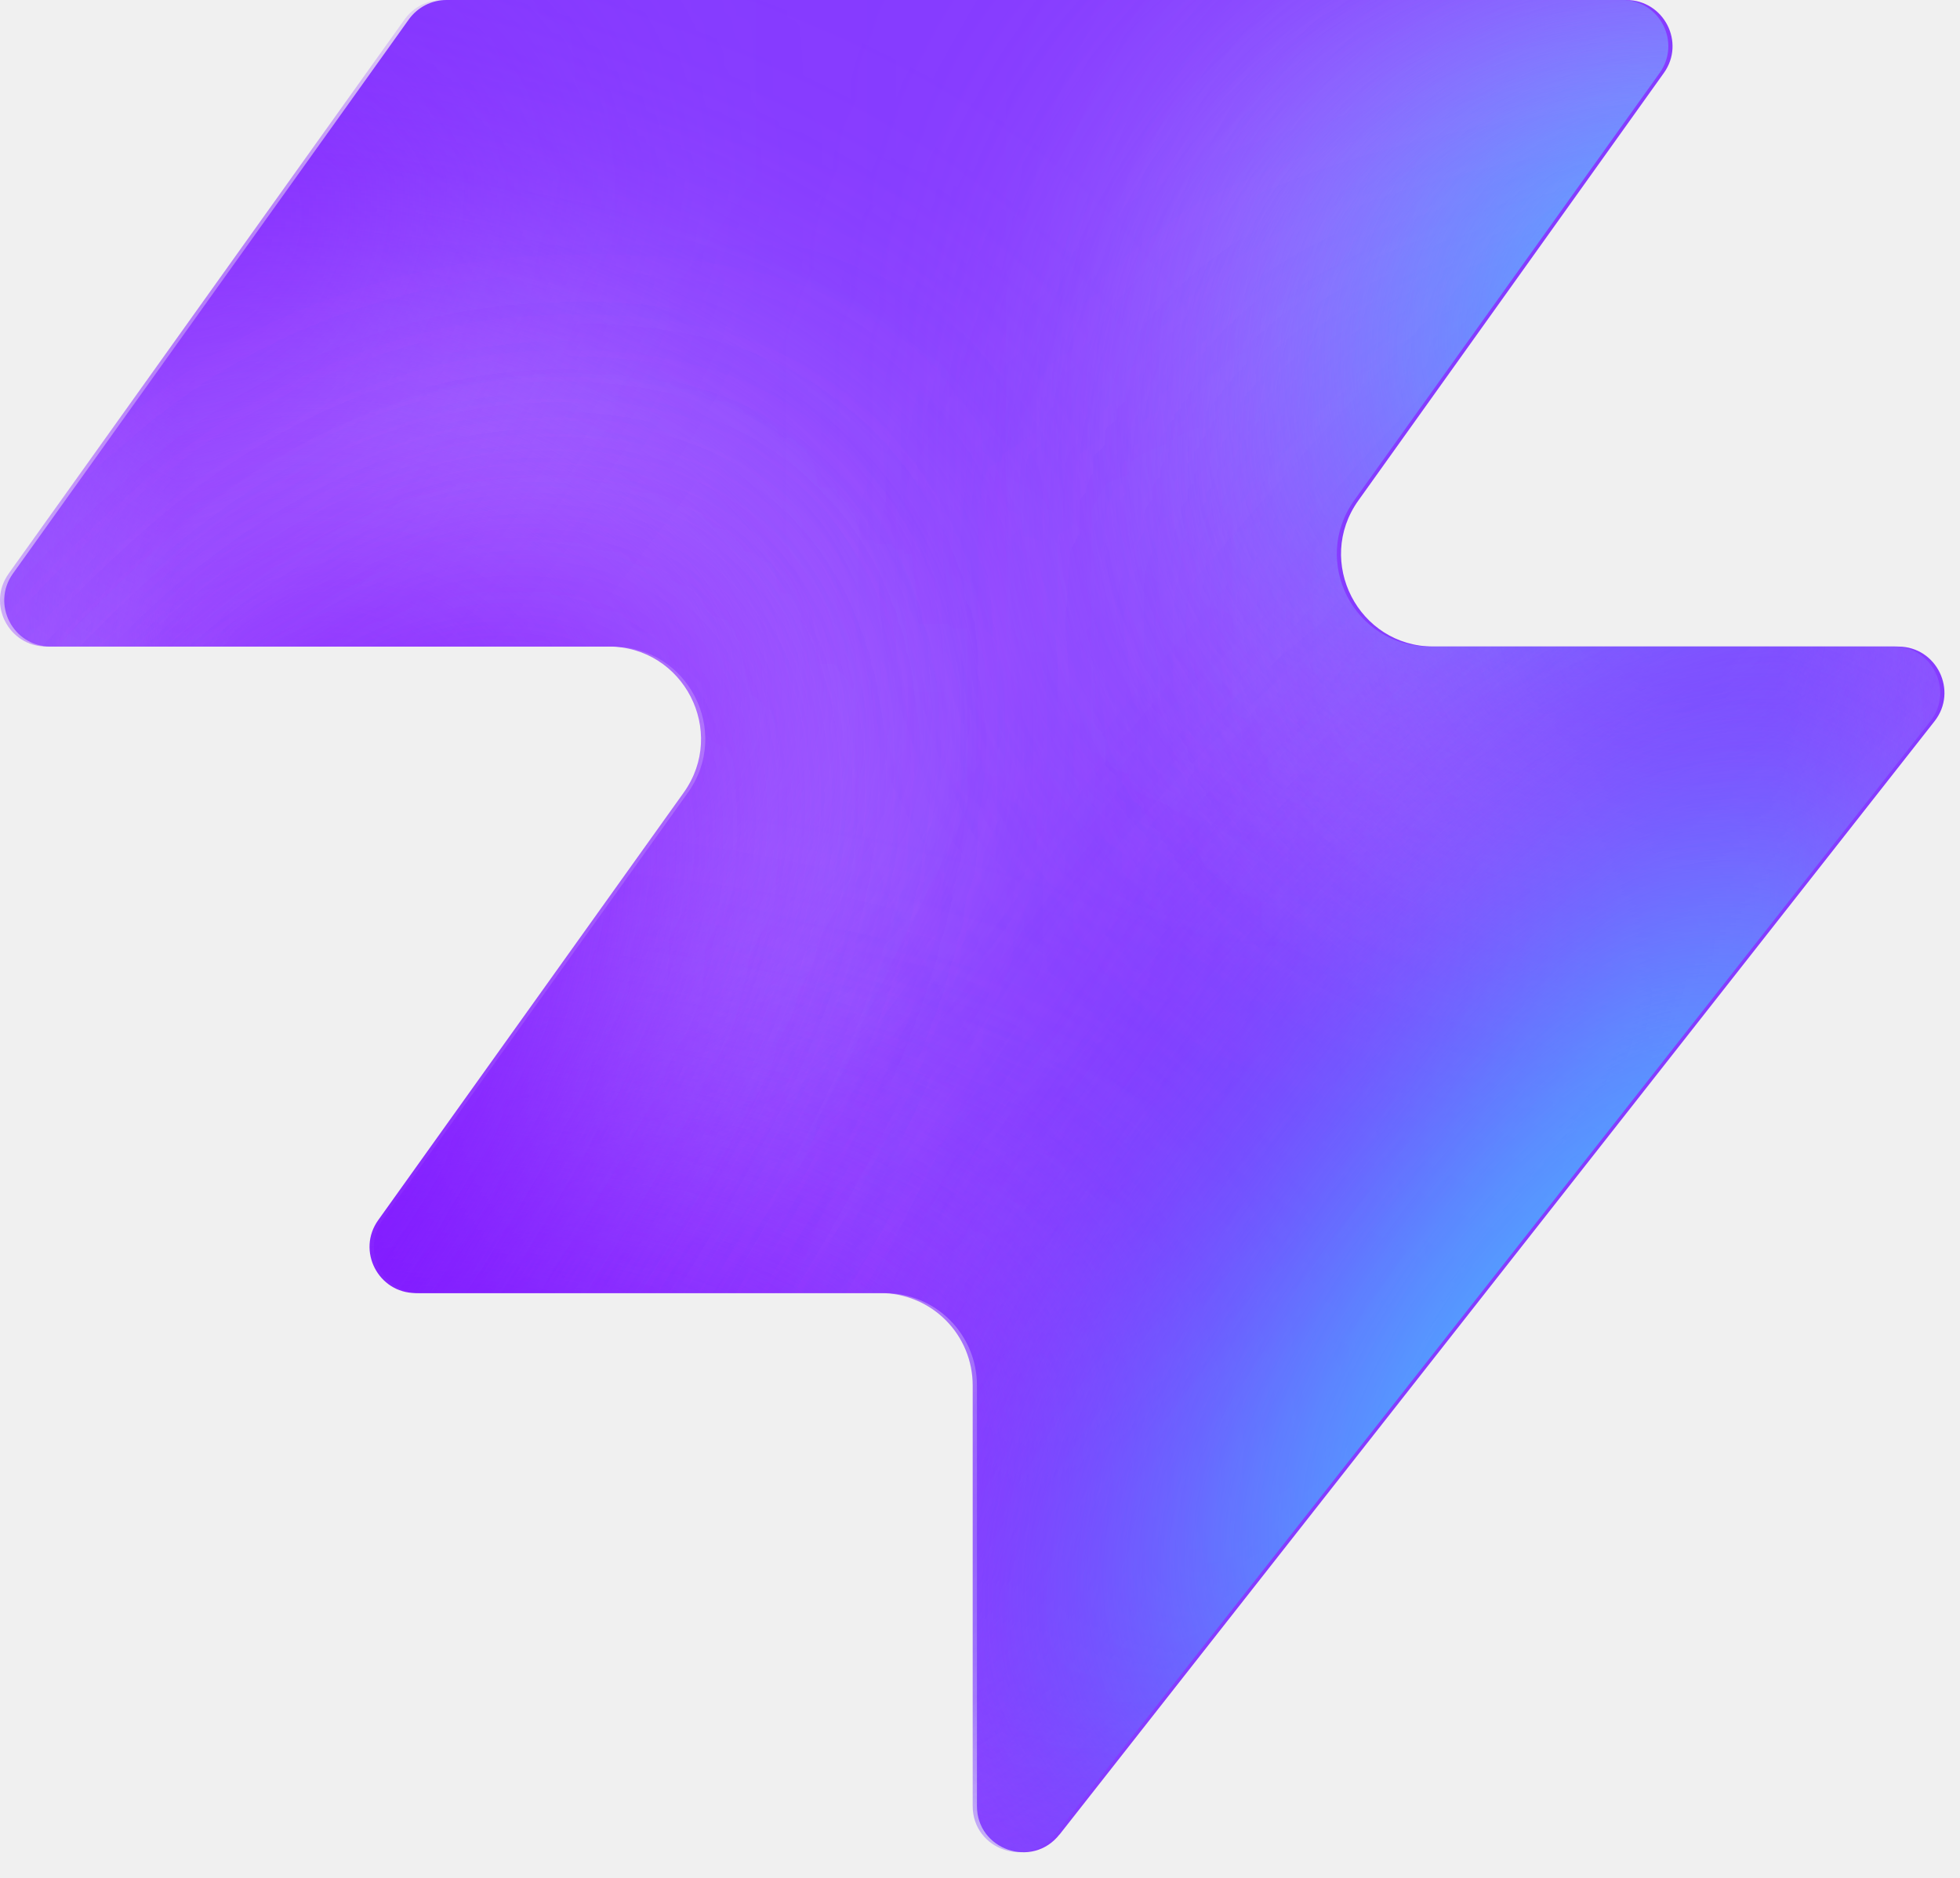
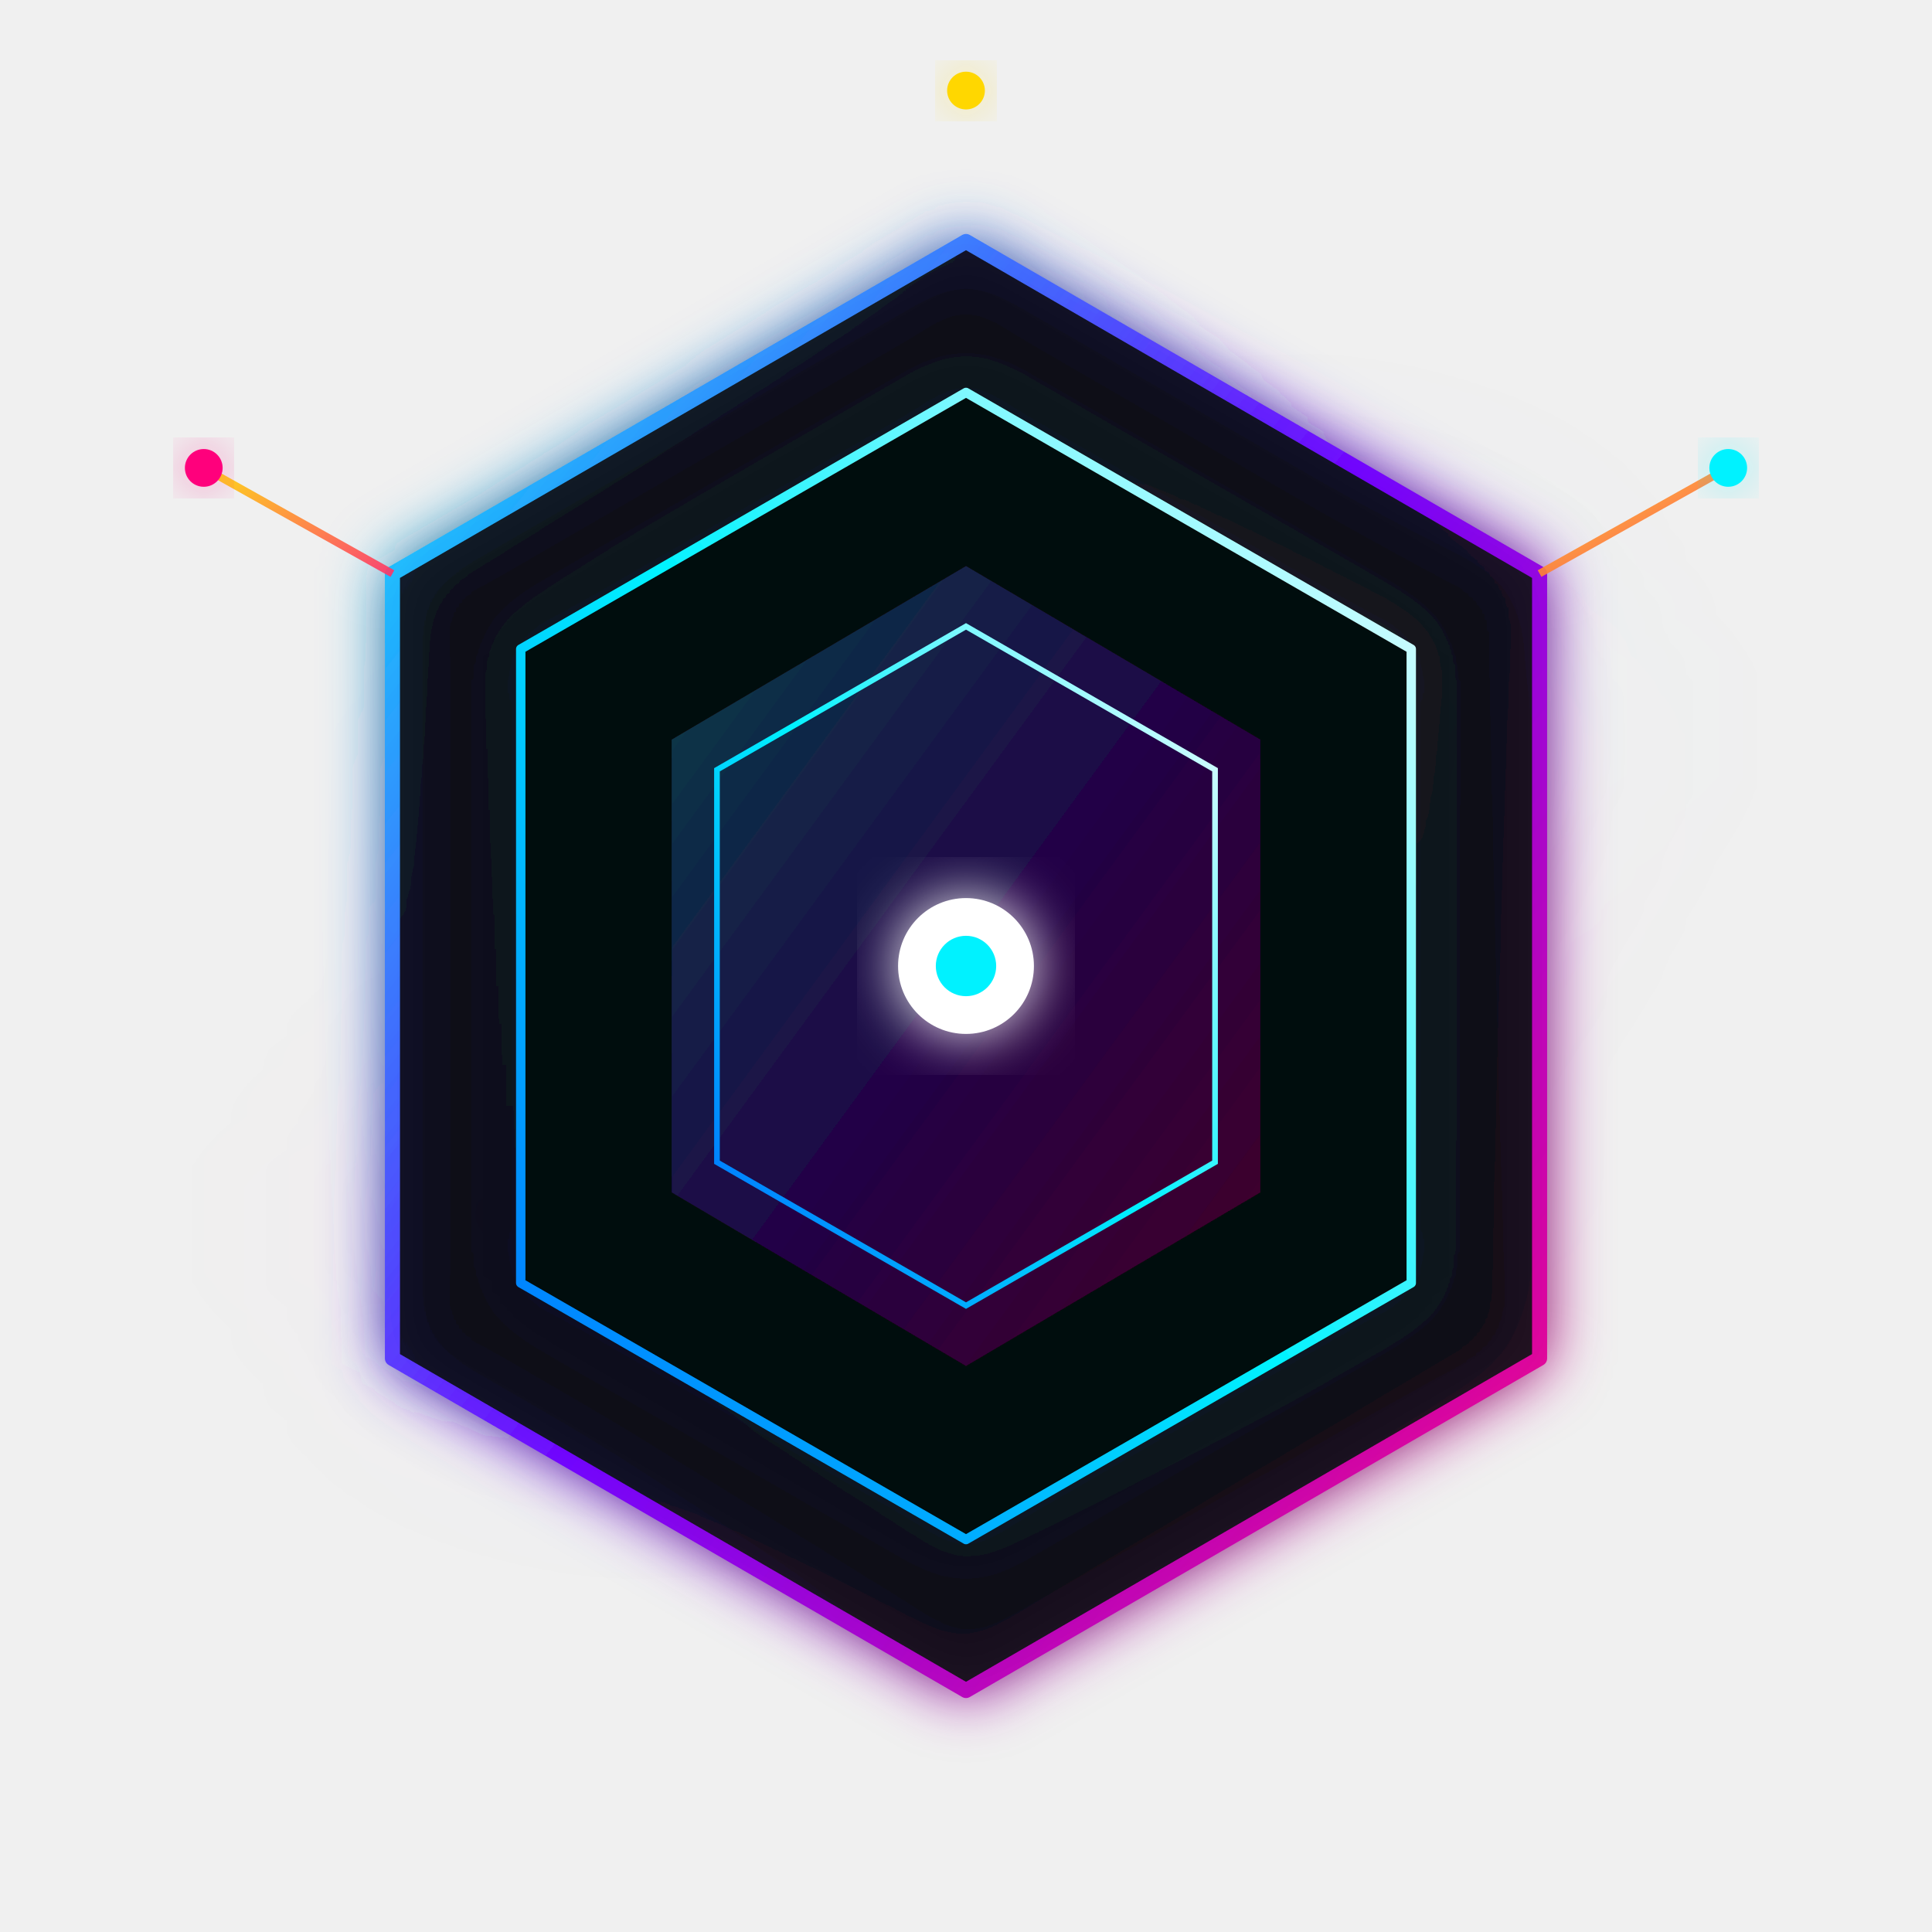
- <svg xmlns="http://www.w3.org/2000/svg" width="48" height="46" fill="none" viewBox="0 0 48 46">
-   <path fill="#863bff" d="M25.946 44.938c-.664.845-2.021.375-2.021-.698V33.937a2.26 2.26 0 0 0-2.262-2.262H10.287c-.92 0-1.456-1.04-.92-1.788l7.48-10.471c1.07-1.497 0-3.578-1.842-3.578H1.237c-.92 0-1.456-1.04-.92-1.788L10.013.474c.214-.297.556-.474.92-.474h28.894c.92 0 1.456 1.04.92 1.788l-7.48 10.471c-1.07 1.498 0 3.579 1.842 3.579h11.377c.943 0 1.473 1.088.89 1.83L25.947 44.94z" style="fill:#863bff;fill:color(display-p3 .525 .23 1);fill-opacity:1" />
-   <mask id="a" width="48" height="46" x="0" y="0" maskUnits="userSpaceOnUse" style="mask-type:alpha">
-     <path fill="#000" d="M25.842 44.938c-.664.844-2.021.375-2.021-.698V33.937a2.26 2.26 0 0 0-2.262-2.262H10.183c-.92 0-1.456-1.04-.92-1.788l7.48-10.471c1.07-1.498 0-3.579-1.842-3.579H1.133c-.92 0-1.456-1.04-.92-1.787L9.91.473c.214-.297.556-.474.92-.474h28.894c.92 0 1.456 1.04.92 1.788l-7.48 10.471c-1.07 1.498 0 3.578 1.842 3.578h11.377c.943 0 1.473 1.088.89 1.832L25.843 44.94z" style="fill:#000;fill-opacity:1" />
-   </mask>
-   <g mask="url(#a)">
-     <g filter="url(#b)">
-       <ellipse cx="5.508" cy="14.704" fill="#ede6ff" rx="5.508" ry="14.704" style="fill:#ede6ff;fill:color(display-p3 .927 .903 1);fill-opacity:1" transform="matrix(.00324 1 1 -.00324 -4.47 31.516)" />
-     </g>
-     <g filter="url(#c)">
-       <ellipse cx="10.399" cy="29.851" fill="#ede6ff" rx="10.399" ry="29.851" style="fill:#ede6ff;fill:color(display-p3 .927 .903 1);fill-opacity:1" transform="matrix(.00324 1 1 -.00324 -39.328 7.883)" />
-     </g>
-     <g filter="url(#d)">
-       <ellipse cx="5.508" cy="30.487" fill="#7e14ff" rx="5.508" ry="30.487" style="fill:#7e14ff;fill:color(display-p3 .492 .077 1);fill-opacity:1" transform="rotate(89.814 -25.913 -14.639)scale(1 -1)" />
-     </g>
-     <g filter="url(#e)">
-       <ellipse cx="5.508" cy="30.599" fill="#7e14ff" rx="5.508" ry="30.599" style="fill:#7e14ff;fill:color(display-p3 .492 .077 1);fill-opacity:1" transform="rotate(89.814 -32.644 -3.334)scale(1 -1)" />
-     </g>
-     <g filter="url(#f)">
-       <ellipse cx="5.508" cy="30.599" fill="#7e14ff" rx="5.508" ry="30.599" style="fill:#7e14ff;fill:color(display-p3 .492 .077 1);fill-opacity:1" transform="matrix(.00324 1 1 -.00324 -34.34 30.47)" />
-     </g>
-     <g filter="url(#g)">
-       <ellipse cx="14.072" cy="22.078" fill="#ede6ff" rx="14.072" ry="22.078" style="fill:#ede6ff;fill:color(display-p3 .927 .903 1);fill-opacity:1" transform="rotate(93.35 24.506 48.493)scale(-1 1)" />
-     </g>
-     <g filter="url(#h)">
-       <ellipse cx="3.47" cy="21.501" fill="#7e14ff" rx="3.47" ry="21.501" style="fill:#7e14ff;fill:color(display-p3 .492 .077 1);fill-opacity:1" transform="rotate(89.009 28.708 47.59)scale(-1 1)" />
-     </g>
-     <g filter="url(#i)">
-       <ellipse cx="3.47" cy="21.501" fill="#7e14ff" rx="3.47" ry="21.501" style="fill:#7e14ff;fill:color(display-p3 .492 .077 1);fill-opacity:1" transform="rotate(89.009 28.708 47.59)scale(-1 1)" />
-     </g>
-     <g filter="url(#j)">
-       <ellipse cx=".387" cy="8.972" fill="#7e14ff" rx="4.407" ry="29.108" style="fill:#7e14ff;fill:color(display-p3 .492 .077 1);fill-opacity:1" transform="rotate(39.51 .387 8.972)" />
-     </g>
-     <g filter="url(#k)">
-       <ellipse cx="47.523" cy="-6.092" fill="#7e14ff" rx="4.407" ry="29.108" style="fill:#7e14ff;fill:color(display-p3 .492 .077 1);fill-opacity:1" transform="rotate(37.892 47.523 -6.092)" />
-     </g>
-     <g filter="url(#l)">
-       <ellipse cx="41.412" cy="6.333" fill="#47bfff" rx="5.971" ry="9.665" style="fill:#47bfff;fill:color(display-p3 .28 .748 1);fill-opacity:1" transform="rotate(37.892 41.412 6.333)" />
-     </g>
-     <g filter="url(#m)">
-       <ellipse cx="-1.879" cy="38.332" fill="#7e14ff" rx="4.407" ry="29.108" style="fill:#7e14ff;fill:color(display-p3 .492 .077 1);fill-opacity:1" transform="rotate(37.892 -1.88 38.332)" />
-     </g>
-     <g filter="url(#n)">
-       <ellipse cx="-1.879" cy="38.332" fill="#7e14ff" rx="4.407" ry="29.108" style="fill:#7e14ff;fill:color(display-p3 .492 .077 1);fill-opacity:1" transform="rotate(37.892 -1.88 38.332)" />
-     </g>
-     <g filter="url(#o)">
-       <ellipse cx="35.651" cy="29.907" fill="#7e14ff" rx="4.407" ry="29.108" style="fill:#7e14ff;fill:color(display-p3 .492 .077 1);fill-opacity:1" transform="rotate(37.892 35.651 29.907)" />
-     </g>
-     <g filter="url(#p)">
-       <ellipse cx="38.418" cy="32.4" fill="#47bfff" rx="5.971" ry="15.297" style="fill:#47bfff;fill:color(display-p3 .28 .748 1);fill-opacity:1" transform="rotate(37.892 38.418 32.4)" />
-     </g>
+ <svg xmlns="http://www.w3.org/2000/svg" viewBox="0 0 512 512" width="100%" height="100%">
+   <defs>
+     <filter id="superGlow" x="-50%" y="-50%" width="200%" height="200%">
+       <feGaussianBlur stdDeviation="18" result="blur1" />
+       <feGaussianBlur stdDeviation="32" result="blur2" />
+       <feMerge>
+         <feMergeNode in="blur2" />
+         <feMergeNode in="blur1" />
+         <feMergeNode in="SourceGraphic" />
+       </feMerge>
+     </filter>
+     <filter id="coreGlow" x="-30%" y="-30%" width="160%" height="160%">
+       <feGaussianBlur stdDeviation="8" result="blur" />
+       <feMerge>
+         <feMergeNode in="blur" />
+         <feMergeNode in="SourceGraphic" />
+       </feMerge>
+     </filter>
+     <linearGradient id="cyberGrad" x1="0%" y1="0%" x2="100%" y2="100%">
+       <stop offset="0%" stop-color="#00f2ff" />
+       <stop offset="50%" stop-color="#7000ff" />
+       <stop offset="100%" stop-color="#ff007b" />
+     </linearGradient>
+     <linearGradient id="coreGrad" x1="0%" y1="100%" x2="100%" y2="0%">
+       <stop offset="0%" stop-color="#0066ff" />
+       <stop offset="50%" stop-color="#00f2ff" />
+       <stop offset="100%" stop-color="#ffffff" />
+     </linearGradient>
+     <linearGradient id="goldGrad" x1="0%" y1="0%" x2="100%" y2="100%">
+       <stop offset="0%" stop-color="#ffd700" />
+       <stop offset="100%" stop-color="#ff3366" />
+     </linearGradient>
+   </defs>
+   <rect width="512" height="512" fill="none" />
+   <g filter="url(#superGlow)">
+     <ellipse cx="256" cy="256" rx="145" ry="55" fill="none" stroke="url(#cyberGrad)" stroke-width="3" stroke-linecap="round" stroke-dasharray="120 40 180 60" transform="rotate(-30 256 256)" opacity="0.85" />
+     <ellipse cx="256" cy="256" rx="125" ry="45" fill="none" stroke="url(#coreGrad)" stroke-width="2" stroke-dasharray="8 6" transform="rotate(30 256 256)" opacity="0.7" />
+     <circle cx="380" cy="190" r="6" fill="#00f2ff" filter="url(#coreGlow)" />
+     <circle cx="132" cy="322" r="6" fill="#ff007b" filter="url(#coreGlow)" />
  </g>
-   <defs>
-     <filter id="b" width="60.045" height="41.654" x="-19.77" y="16.149" color-interpolation-filters="sRGB" filterUnits="userSpaceOnUse">
-       <feFlood flood-opacity="0" result="BackgroundImageFix" />
-       <feBlend in="SourceGraphic" in2="BackgroundImageFix" result="shape" />
-       <feGaussianBlur result="effect1_foregroundBlur_2002_17158" stdDeviation="7.659" />
-     </filter>
-     <filter id="c" width="90.34" height="51.437" x="-54.613" y="-7.533" color-interpolation-filters="sRGB" filterUnits="userSpaceOnUse">
-       <feFlood flood-opacity="0" result="BackgroundImageFix" />
-       <feBlend in="SourceGraphic" in2="BackgroundImageFix" result="shape" />
-       <feGaussianBlur result="effect1_foregroundBlur_2002_17158" stdDeviation="7.659" />
-     </filter>
-     <filter id="d" width="79.355" height="29.4" x="-49.64" y="2.03" color-interpolation-filters="sRGB" filterUnits="userSpaceOnUse">
-       <feFlood flood-opacity="0" result="BackgroundImageFix" />
-       <feBlend in="SourceGraphic" in2="BackgroundImageFix" result="shape" />
-       <feGaussianBlur result="effect1_foregroundBlur_2002_17158" stdDeviation="4.596" />
-     </filter>
-     <filter id="e" width="79.579" height="29.4" x="-45.045" y="20.029" color-interpolation-filters="sRGB" filterUnits="userSpaceOnUse">
-       <feFlood flood-opacity="0" result="BackgroundImageFix" />
-       <feBlend in="SourceGraphic" in2="BackgroundImageFix" result="shape" />
-       <feGaussianBlur result="effect1_foregroundBlur_2002_17158" stdDeviation="4.596" />
-     </filter>
-     <filter id="f" width="79.579" height="29.4" x="-43.513" y="21.178" color-interpolation-filters="sRGB" filterUnits="userSpaceOnUse">
-       <feFlood flood-opacity="0" result="BackgroundImageFix" />
-       <feBlend in="SourceGraphic" in2="BackgroundImageFix" result="shape" />
-       <feGaussianBlur result="effect1_foregroundBlur_2002_17158" stdDeviation="4.596" />
-     </filter>
-     <filter id="g" width="74.749" height="58.852" x="15.756" y="-17.901" color-interpolation-filters="sRGB" filterUnits="userSpaceOnUse">
-       <feFlood flood-opacity="0" result="BackgroundImageFix" />
-       <feBlend in="SourceGraphic" in2="BackgroundImageFix" result="shape" />
-       <feGaussianBlur result="effect1_foregroundBlur_2002_17158" stdDeviation="7.659" />
-     </filter>
-     <filter id="h" width="61.377" height="25.362" x="23.548" y="2.284" color-interpolation-filters="sRGB" filterUnits="userSpaceOnUse">
-       <feFlood flood-opacity="0" result="BackgroundImageFix" />
-       <feBlend in="SourceGraphic" in2="BackgroundImageFix" result="shape" />
-       <feGaussianBlur result="effect1_foregroundBlur_2002_17158" stdDeviation="4.596" />
-     </filter>
-     <filter id="i" width="61.377" height="25.362" x="23.548" y="2.284" color-interpolation-filters="sRGB" filterUnits="userSpaceOnUse">
-       <feFlood flood-opacity="0" result="BackgroundImageFix" />
-       <feBlend in="SourceGraphic" in2="BackgroundImageFix" result="shape" />
-       <feGaussianBlur result="effect1_foregroundBlur_2002_17158" stdDeviation="4.596" />
-     </filter>
-     <filter id="j" width="56.045" height="63.649" x="-27.636" y="-22.853" color-interpolation-filters="sRGB" filterUnits="userSpaceOnUse">
-       <feFlood flood-opacity="0" result="BackgroundImageFix" />
-       <feBlend in="SourceGraphic" in2="BackgroundImageFix" result="shape" />
-       <feGaussianBlur result="effect1_foregroundBlur_2002_17158" stdDeviation="4.596" />
-     </filter>
-     <filter id="k" width="54.814" height="64.646" x="20.116" y="-38.415" color-interpolation-filters="sRGB" filterUnits="userSpaceOnUse">
-       <feFlood flood-opacity="0" result="BackgroundImageFix" />
-       <feBlend in="SourceGraphic" in2="BackgroundImageFix" result="shape" />
-       <feGaussianBlur result="effect1_foregroundBlur_2002_17158" stdDeviation="4.596" />
-     </filter>
-     <filter id="l" width="33.541" height="35.313" x="24.641" y="-11.323" color-interpolation-filters="sRGB" filterUnits="userSpaceOnUse">
-       <feFlood flood-opacity="0" result="BackgroundImageFix" />
-       <feBlend in="SourceGraphic" in2="BackgroundImageFix" result="shape" />
-       <feGaussianBlur result="effect1_foregroundBlur_2002_17158" stdDeviation="4.596" />
-     </filter>
-     <filter id="m" width="54.814" height="64.646" x="-29.286" y="6.009" color-interpolation-filters="sRGB" filterUnits="userSpaceOnUse">
-       <feFlood flood-opacity="0" result="BackgroundImageFix" />
-       <feBlend in="SourceGraphic" in2="BackgroundImageFix" result="shape" />
-       <feGaussianBlur result="effect1_foregroundBlur_2002_17158" stdDeviation="4.596" />
-     </filter>
-     <filter id="n" width="54.814" height="64.646" x="-29.286" y="6.009" color-interpolation-filters="sRGB" filterUnits="userSpaceOnUse">
-       <feFlood flood-opacity="0" result="BackgroundImageFix" />
-       <feBlend in="SourceGraphic" in2="BackgroundImageFix" result="shape" />
-       <feGaussianBlur result="effect1_foregroundBlur_2002_17158" stdDeviation="4.596" />
-     </filter>
-     <filter id="o" width="54.814" height="64.646" x="8.244" y="-2.416" color-interpolation-filters="sRGB" filterUnits="userSpaceOnUse">
-       <feFlood flood-opacity="0" result="BackgroundImageFix" />
-       <feBlend in="SourceGraphic" in2="BackgroundImageFix" result="shape" />
-       <feGaussianBlur result="effect1_foregroundBlur_2002_17158" stdDeviation="4.596" />
-     </filter>
-     <filter id="p" width="39.409" height="43.623" x="18.713" y="10.588" color-interpolation-filters="sRGB" filterUnits="userSpaceOnUse">
-       <feFlood flood-opacity="0" result="BackgroundImageFix" />
-       <feBlend in="SourceGraphic" in2="BackgroundImageFix" result="shape" />
-       <feGaussianBlur result="effect1_foregroundBlur_2002_17158" stdDeviation="4.596" />
-     </filter>
-   </defs>
+   <g filter="url(#coreGlow)">
+     <polygon points="256,64 408,152 408,360 256,448 104,360 104,152" fill="#0c0e14" stroke="url(#cyberGrad)" stroke-width="4" stroke-linejoin="round" opacity="0.95" />
+     <polygon points="256,104 374,172 374,340 256,408 138,340 138,172" fill="#06070a" stroke="url(#coreGrad)" stroke-width="2.5" stroke-linejoin="round" />
+     <polygon points="256,150 334,196 334,316 256,362 178,316 178,196" fill="url(#cyberGrad)" opacity="0.25" />
+     <polygon points="256,166 322,204 322,308 256,346 190,308 190,204" fill="none" stroke="url(#coreGrad)" stroke-width="1.5" />
+   </g>
+   <g stroke="url(#goldGrad)" stroke-width="2" opacity="0.9">
+     <line x1="256" y1="64" x2="256" y2="24" />
+     <line x1="408" y1="152" x2="458" y2="124" />
+     <line x1="104" y1="152" x2="54" y2="124" />
+   </g>
+   <circle cx="256" cy="256" r="18" fill="#ffffff" filter="url(#coreGlow)" />
+   <circle cx="256" cy="256" r="8" fill="#00f2ff" />
+   <circle cx="256" cy="24" r="5" fill="#ffd700" filter="url(#coreGlow)" />
+   <circle cx="458" cy="124" r="5" fill="#00f2ff" filter="url(#coreGlow)" />
+   <circle cx="54" cy="124" r="5" fill="#ff007b" filter="url(#coreGlow)" />
</svg>
